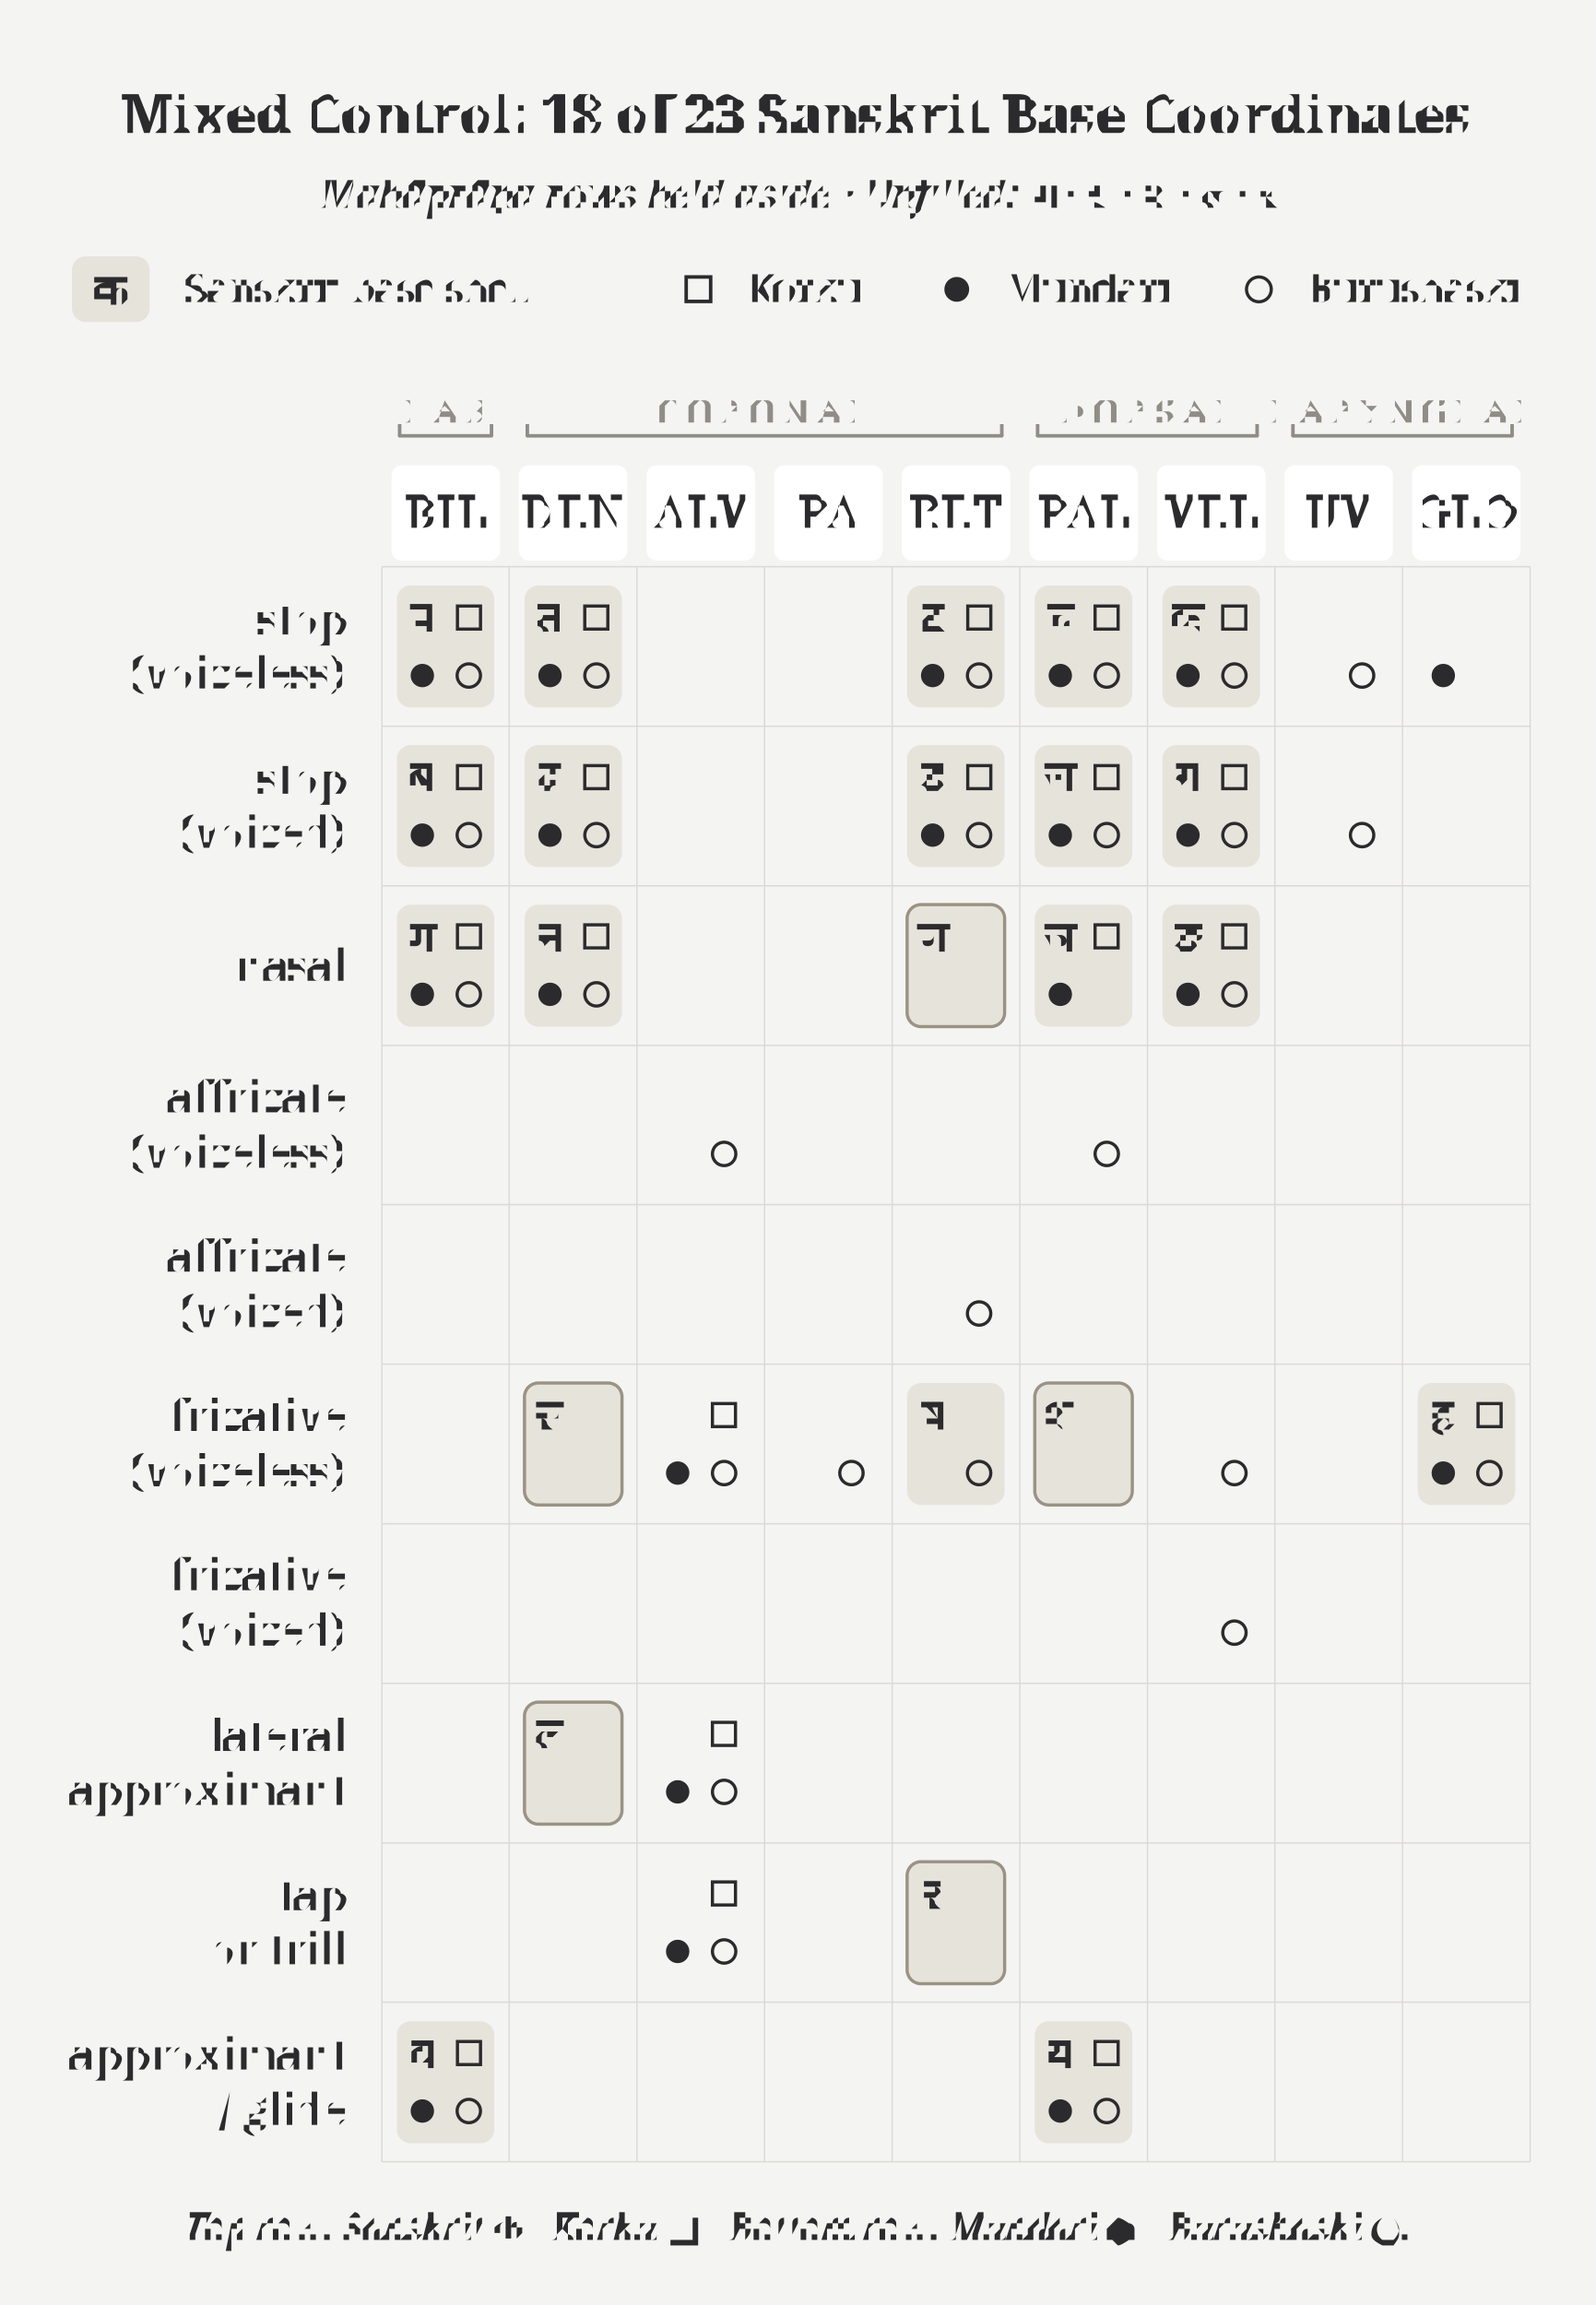
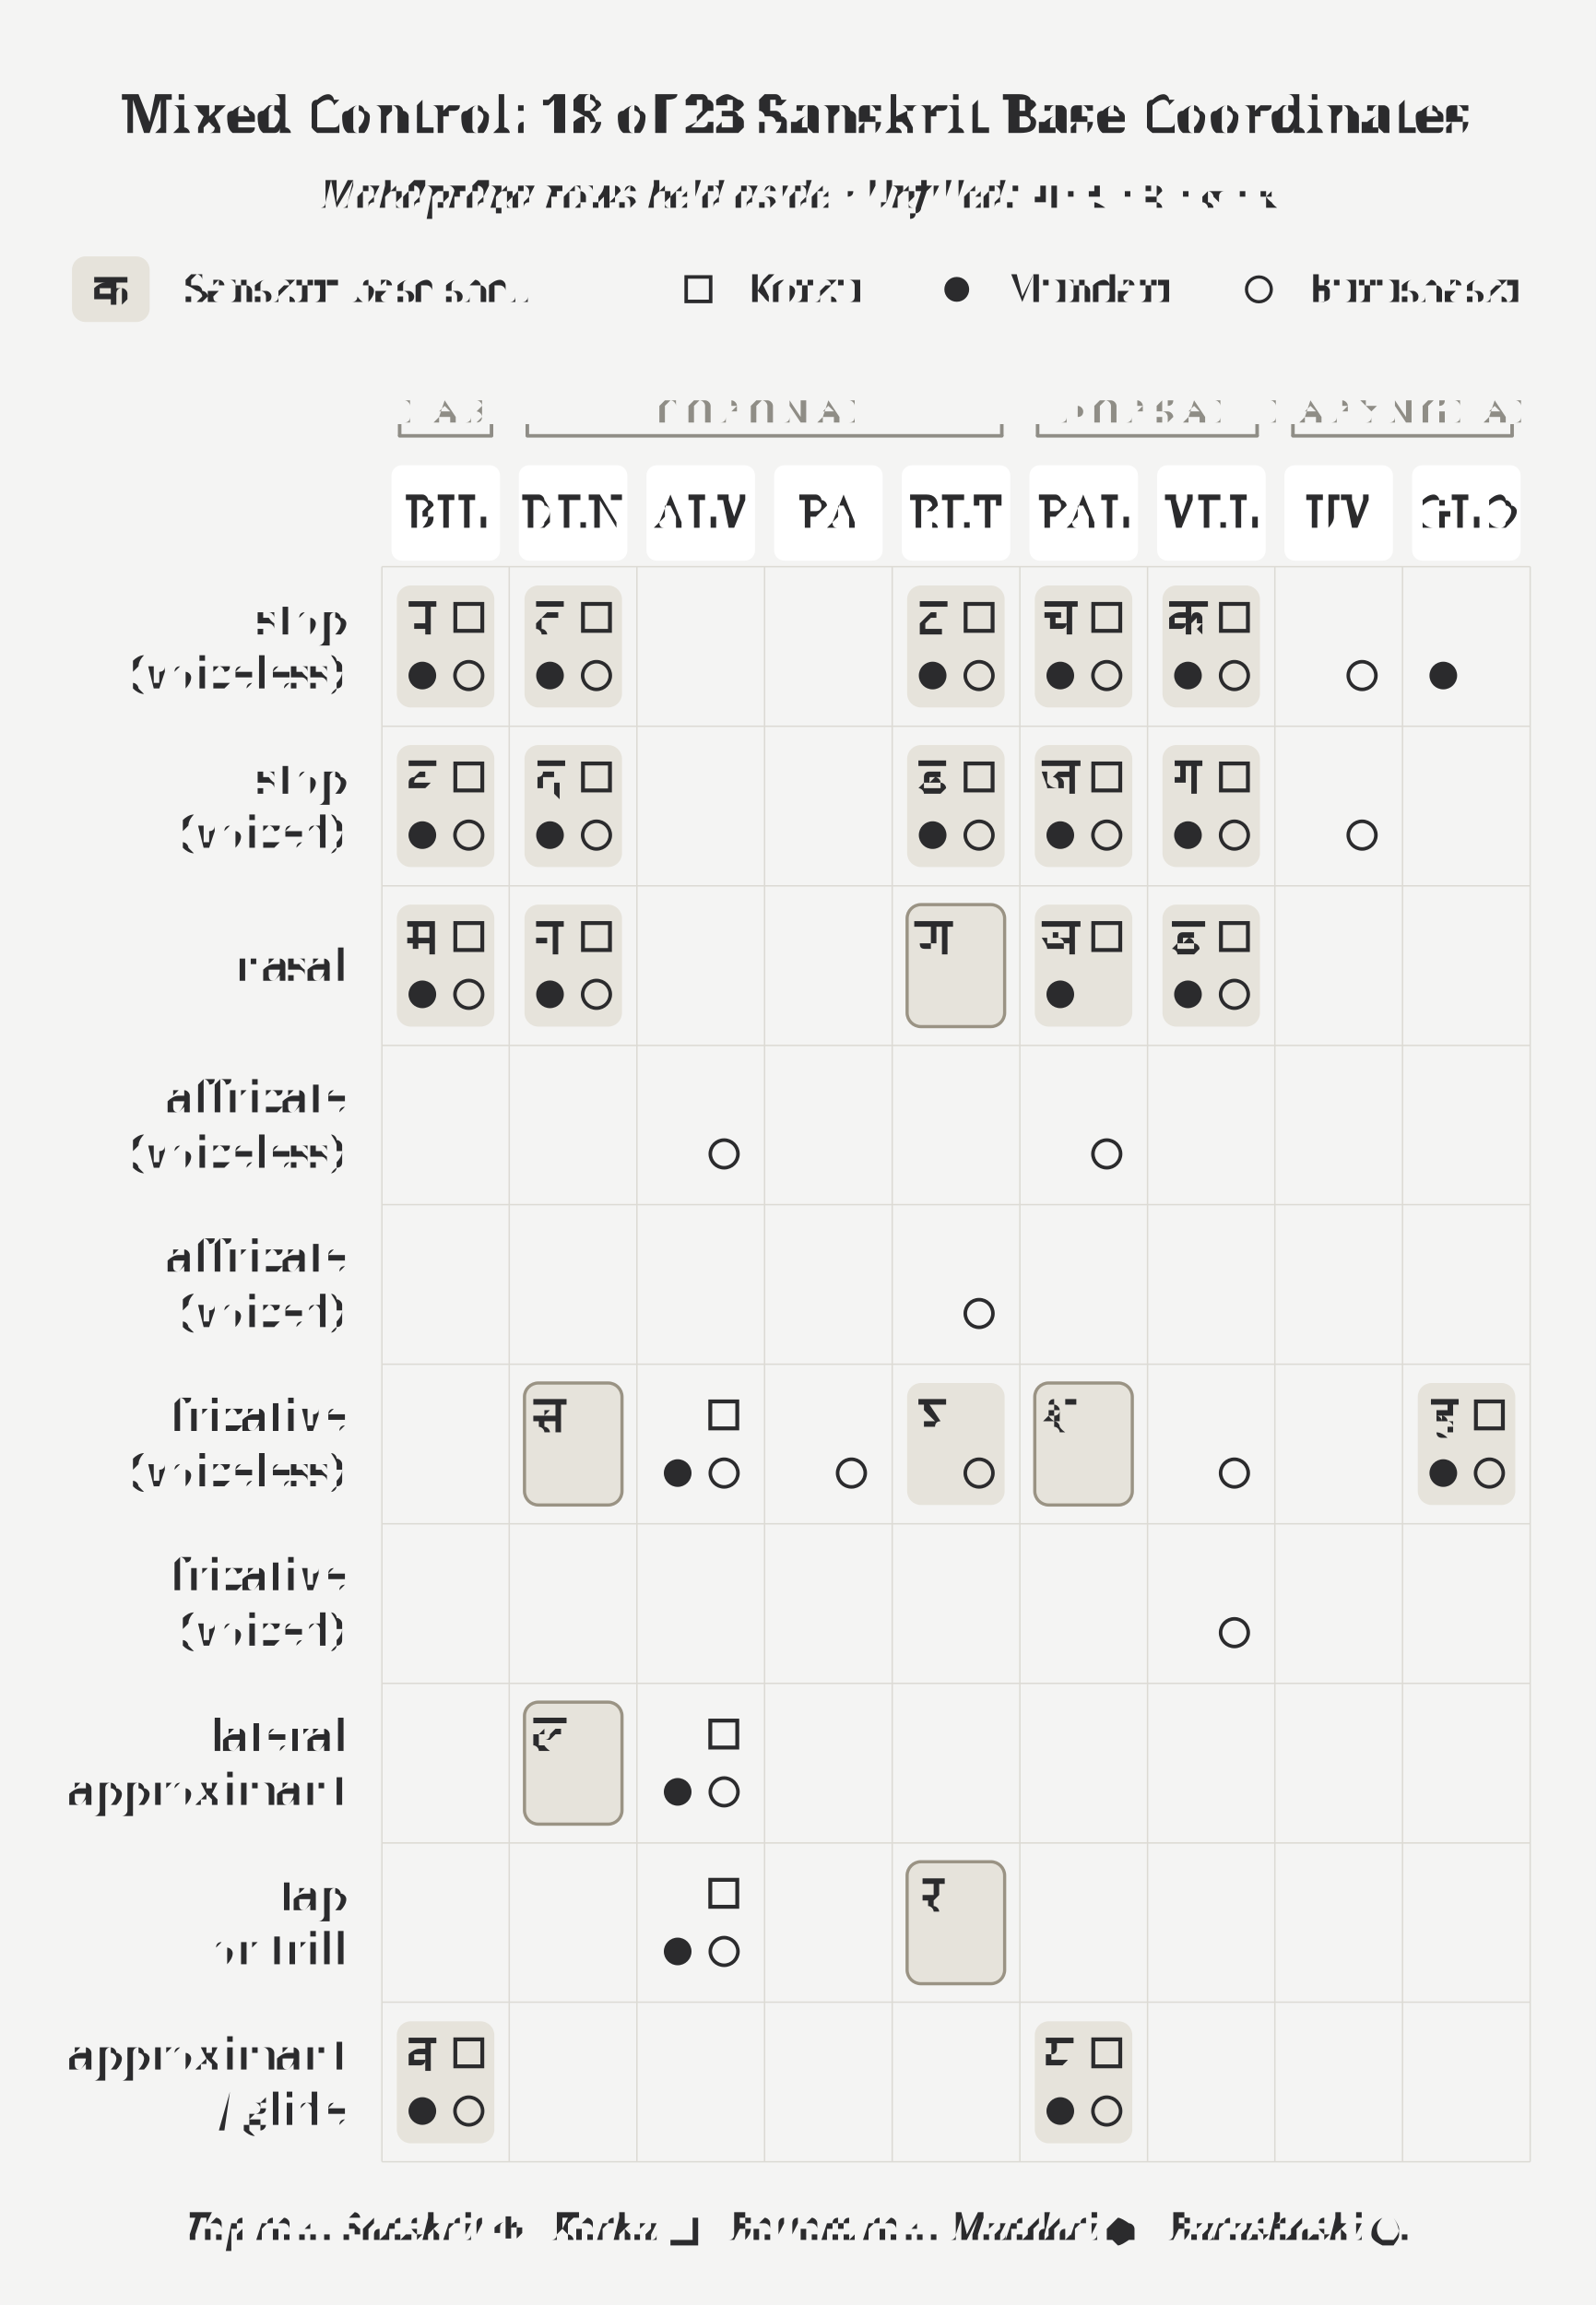
<svg xmlns="http://www.w3.org/2000/svg" width="4.5in" height="6.5in" viewBox="0 0 4.5 6.5">
  <rect x="0" y="0" width="4.5" height="6.5" fill="#f4f4f3" />
  <text x="2.25" y="0.32" text-anchor="middle" dominant-baseline="middle" font-size="0.151" font-weight="700" fill="#2b2b2d" font-family="'Gentium Book Plus', Charter, 'Charis SIL', Georgia, serif">Mixed Control: 18 of 23 Sanskrit Base Coordinates</text>
  <text x="2.25" y="0.547" text-anchor="middle" dominant-baseline="middle" font-size="0.111" font-style="italic" fill="#2b2b2d" font-family="'Gentium Book Plus', Charter, 'Charis SIL', Georgia, serif">Mahāprāṇa rows held aside · Unfilled: <tspan font-style="normal" font-family="'Adobe Devanagari', 'Noto Sans Devanagari', 'Mangal', 'Kohinoor Devanagari', serif">ण · स · श · ल · र</tspan>
  </text>
  <rect x="1.119" y="1.651" width="0.275" height="0.344" rx="0.039" fill="#e6e3db" stroke="none" />
  <rect x="1.119" y="2.101" width="0.275" height="0.344" rx="0.039" fill="#e6e3db" stroke="none" />
  <rect x="1.119" y="2.551" width="0.275" height="0.344" rx="0.039" fill="#e6e3db" stroke="none" />
  <rect x="1.119" y="5.7" width="0.275" height="0.344" rx="0.039" fill="#e6e3db" stroke="none" />
  <rect x="1.479" y="1.651" width="0.275" height="0.344" rx="0.039" fill="#e6e3db" stroke="none" />
  <rect x="1.479" y="2.101" width="0.275" height="0.344" rx="0.039" fill="#e6e3db" stroke="none" />
  <rect x="1.479" y="3.9" width="0.275" height="0.344" rx="0.039" fill="#e6e3db" stroke="#9a9384" stroke-width="0.009" />
  <rect x="1.479" y="2.551" width="0.275" height="0.344" rx="0.039" fill="#e6e3db" stroke="none" />
  <rect x="1.479" y="4.8" width="0.275" height="0.344" rx="0.039" fill="#e6e3db" stroke="#9a9384" stroke-width="0.009" />
  <rect x="2.558" y="1.651" width="0.275" height="0.344" rx="0.039" fill="#e6e3db" stroke="none" />
  <rect x="2.558" y="2.101" width="0.275" height="0.344" rx="0.039" fill="#e6e3db" stroke="none" />
  <rect x="2.558" y="3.9" width="0.275" height="0.344" rx="0.039" fill="#e6e3db" stroke="none" />
  <rect x="2.558" y="2.551" width="0.275" height="0.344" rx="0.039" fill="#e6e3db" stroke="#9a9384" stroke-width="0.009" />
  <rect x="2.558" y="5.25" width="0.275" height="0.344" rx="0.039" fill="#e6e3db" stroke="#9a9384" stroke-width="0.009" />
  <rect x="2.918" y="1.651" width="0.275" height="0.344" rx="0.039" fill="#e6e3db" stroke="none" />
  <rect x="2.918" y="2.101" width="0.275" height="0.344" rx="0.039" fill="#e6e3db" stroke="none" />
  <rect x="2.918" y="3.9" width="0.275" height="0.344" rx="0.039" fill="#e6e3db" stroke="#9a9384" stroke-width="0.009" />
  <rect x="2.918" y="2.551" width="0.275" height="0.344" rx="0.039" fill="#e6e3db" stroke="none" />
  <rect x="2.918" y="5.7" width="0.275" height="0.344" rx="0.039" fill="#e6e3db" stroke="none" />
  <rect x="3.278" y="1.651" width="0.275" height="0.344" rx="0.039" fill="#e6e3db" stroke="none" />
  <rect x="3.278" y="2.101" width="0.275" height="0.344" rx="0.039" fill="#e6e3db" stroke="none" />
  <rect x="3.278" y="2.551" width="0.275" height="0.344" rx="0.039" fill="#e6e3db" stroke="none" />
  <rect x="3.998" y="3.9" width="0.275" height="0.344" rx="0.039" fill="#e6e3db" stroke="none" />
  <rect x="0.203" y="0.723" width="0.219" height="0.185" rx="0.038" fill="#e6e3db" stroke="none" />
  <text x="0.313" y="0.816" text-anchor="middle" dominant-baseline="middle" font-size="0.125" fill="#2b2b2d" font-family="'Adobe Devanagari', 'Noto Sans Devanagari', 'Mangal', 'Kohinoor Devanagari', serif">क</text>
  <text x="0.523" y="0.855" font-size="0.111" fill="#2b2b2d" font-family="'Gentium Book Plus', Charter, 'Charis SIL', Georgia, serif">Sanskrit base shell</text>
  <rect x="1.935" y="0.781" width="0.069" height="0.069" fill="none" stroke="#2b2b2d" stroke-width="0.01" />
  <text x="2.105" y="0.855" font-size="0.111" fill="#2b2b2d" font-family="'Gentium Book Plus', Charter, 'Charis SIL', Georgia, serif">Korku</text>
  <circle cx="2.698" cy="0.816" r="0.035" fill="#2b2b2d" />
  <text x="2.835" y="0.855" font-size="0.111" fill="#2b2b2d" font-family="'Gentium Book Plus', Charter, 'Charis SIL', Georgia, serif">Mundari</text>
  <circle cx="3.55" cy="0.816" r="0.035" fill="none" stroke="#2b2b2d" stroke-width="0.009" />
  <text x="3.686" y="0.855" font-size="0.111" fill="#2b2b2d" font-family="'Gentium Book Plus', Charter, 'Charis SIL', Georgia, serif">Burushaski</text>
  <path d="M 1.127 1.229 L 1.386 1.229" stroke="#8f8d86" stroke-width="0.01" stroke-linecap="round" />
  <path d="M 1.127 1.229 L 1.127 1.196" stroke="#8f8d86" stroke-width="0.01" />
  <path d="M 1.386 1.229 L 1.386 1.196" stroke="#8f8d86" stroke-width="0.01" />
  <text x="1.256" y="1.159" text-anchor="middle" dominant-baseline="middle" font-size="0.091" letter-spacing="0.025" fill="#8f8d86" font-family="'Gentium Book Plus', Charter, 'Charis SIL', Georgia, serif">LAB</text>
  <path d="M 1.487 1.229 L 2.825 1.229" stroke="#8f8d86" stroke-width="0.01" stroke-linecap="round" />
  <path d="M 1.487 1.229 L 1.487 1.196" stroke="#8f8d86" stroke-width="0.01" />
  <path d="M 2.825 1.229 L 2.825 1.196" stroke="#8f8d86" stroke-width="0.01" />
  <text x="2.156" y="1.159" text-anchor="middle" dominant-baseline="middle" font-size="0.091" letter-spacing="0.025" fill="#8f8d86" font-family="'Gentium Book Plus', Charter, 'Charis SIL', Georgia, serif">CORONAL</text>
  <path d="M 2.926 1.229 L 3.545 1.229" stroke="#8f8d86" stroke-width="0.01" stroke-linecap="round" />
  <path d="M 2.926 1.229 L 2.926 1.196" stroke="#8f8d86" stroke-width="0.01" />
  <path d="M 3.545 1.229 L 3.545 1.196" stroke="#8f8d86" stroke-width="0.01" />
  <text x="3.236" y="1.159" text-anchor="middle" dominant-baseline="middle" font-size="0.091" letter-spacing="0.025" fill="#8f8d86" font-family="'Gentium Book Plus', Charter, 'Charis SIL', Georgia, serif">DORSAL</text>
  <path d="M 3.646 1.229 L 4.264 1.229" stroke="#8f8d86" stroke-width="0.01" stroke-linecap="round" />
  <path d="M 3.646 1.229 L 3.646 1.196" stroke="#8f8d86" stroke-width="0.01" />
  <path d="M 4.264 1.229 L 4.264 1.196" stroke="#8f8d86" stroke-width="0.01" />
  <text x="3.955" y="1.159" text-anchor="middle" dominant-baseline="middle" font-size="0.091" letter-spacing="0.025" fill="#8f8d86" font-family="'Gentium Book Plus', Charter, 'Charis SIL', Georgia, serif">LARYNGEAL</text>
  <rect x="1.104" y="1.312" width="0.306" height="0.269" rx="0.029" fill="#ffffff" stroke="none" />
  <text x="1.256" y="1.447" text-anchor="middle" dominant-baseline="middle" font-size="0.125" letter-spacing="0.01" fill="#2b2b2d" font-family="'Gentium Book Plus', Charter, 'Charis SIL', Georgia, serif">BIL</text>
  <rect x="1.463" y="1.312" width="0.306" height="0.269" rx="0.029" fill="#ffffff" stroke="none" />
  <text x="1.616" y="1.447" text-anchor="middle" dominant-baseline="middle" font-size="0.125" letter-spacing="0.01" fill="#2b2b2d" font-family="'Gentium Book Plus', Charter, 'Charis SIL', Georgia, serif">DEN</text>
  <rect x="1.823" y="1.312" width="0.306" height="0.269" rx="0.029" fill="#ffffff" stroke="none" />
  <text x="1.976" y="1.447" text-anchor="middle" dominant-baseline="middle" font-size="0.125" letter-spacing="0.01" fill="#2b2b2d" font-family="'Gentium Book Plus', Charter, 'Charis SIL', Georgia, serif">ALV</text>
  <rect x="2.183" y="1.312" width="0.306" height="0.269" rx="0.029" fill="#ffffff" stroke="none" />
  <text x="2.336" y="1.447" text-anchor="middle" dominant-baseline="middle" font-size="0.125" letter-spacing="0.01" fill="#2b2b2d" font-family="'Gentium Book Plus', Charter, 'Charis SIL', Georgia, serif">PA</text>
  <rect x="2.543" y="1.312" width="0.306" height="0.269" rx="0.029" fill="#ffffff" stroke="none" />
  <text x="2.696" y="1.447" text-anchor="middle" dominant-baseline="middle" font-size="0.125" letter-spacing="0.01" fill="#2b2b2d" font-family="'Gentium Book Plus', Charter, 'Charis SIL', Georgia, serif">RET</text>
  <rect x="2.903" y="1.312" width="0.306" height="0.269" rx="0.029" fill="#ffffff" stroke="none" />
  <text x="3.056" y="1.447" text-anchor="middle" dominant-baseline="middle" font-size="0.125" letter-spacing="0.01" fill="#2b2b2d" font-family="'Gentium Book Plus', Charter, 'Charis SIL', Georgia, serif">PAL</text>
  <rect x="3.263" y="1.312" width="0.306" height="0.269" rx="0.029" fill="#ffffff" stroke="none" />
  <text x="3.415" y="1.447" text-anchor="middle" dominant-baseline="middle" font-size="0.125" letter-spacing="0.01" fill="#2b2b2d" font-family="'Gentium Book Plus', Charter, 'Charis SIL', Georgia, serif">VEL</text>
  <rect x="3.622" y="1.312" width="0.306" height="0.269" rx="0.029" fill="#ffffff" stroke="none" />
  <text x="3.775" y="1.447" text-anchor="middle" dominant-baseline="middle" font-size="0.125" letter-spacing="0.01" fill="#2b2b2d" font-family="'Gentium Book Plus', Charter, 'Charis SIL', Georgia, serif">UV</text>
  <rect x="3.982" y="1.312" width="0.306" height="0.269" rx="0.029" fill="#ffffff" stroke="none" />
  <text x="4.135" y="1.447" text-anchor="middle" dominant-baseline="middle" font-size="0.125" letter-spacing="0.01" fill="#2b2b2d" font-family="'Gentium Book Plus', Charter, 'Charis SIL', Georgia, serif">GLO</text>
  <line x1="1.077" y1="1.598" x2="1.077" y2="6.096" stroke="#dcdad4" stroke-width="0.004" />
  <line x1="1.436" y1="1.598" x2="1.436" y2="6.096" stroke="#dcdad4" stroke-width="0.004" />
  <line x1="1.796" y1="1.598" x2="1.796" y2="6.096" stroke="#dcdad4" stroke-width="0.004" />
  <line x1="2.156" y1="1.598" x2="2.156" y2="6.096" stroke="#dcdad4" stroke-width="0.004" />
  <line x1="2.516" y1="1.598" x2="2.516" y2="6.096" stroke="#dcdad4" stroke-width="0.004" />
  <line x1="2.876" y1="1.598" x2="2.876" y2="6.096" stroke="#dcdad4" stroke-width="0.004" />
  <line x1="3.236" y1="1.598" x2="3.236" y2="6.096" stroke="#dcdad4" stroke-width="0.004" />
  <line x1="3.595" y1="1.598" x2="3.595" y2="6.096" stroke="#dcdad4" stroke-width="0.004" />
  <line x1="3.955" y1="1.598" x2="3.955" y2="6.096" stroke="#dcdad4" stroke-width="0.004" />
  <line x1="4.315" y1="1.598" x2="4.315" y2="6.096" stroke="#dcdad4" stroke-width="0.004" />
  <line x1="1.077" y1="1.598" x2="4.315" y2="1.598" stroke="#dcdad4" stroke-width="0.004" />
  <line x1="1.077" y1="2.048" x2="4.315" y2="2.048" stroke="#dcdad4" stroke-width="0.004" />
  <line x1="1.077" y1="2.498" x2="4.315" y2="2.498" stroke="#dcdad4" stroke-width="0.004" />
  <line x1="1.077" y1="2.948" x2="4.315" y2="2.948" stroke="#dcdad4" stroke-width="0.004" />
  <line x1="1.077" y1="3.397" x2="4.315" y2="3.397" stroke="#dcdad4" stroke-width="0.004" />
  <line x1="1.077" y1="3.847" x2="4.315" y2="3.847" stroke="#dcdad4" stroke-width="0.004" />
  <line x1="1.077" y1="4.297" x2="4.315" y2="4.297" stroke="#dcdad4" stroke-width="0.004" />
  <line x1="1.077" y1="4.747" x2="4.315" y2="4.747" stroke="#dcdad4" stroke-width="0.004" />
  <line x1="1.077" y1="5.197" x2="4.315" y2="5.197" stroke="#dcdad4" stroke-width="0.004" />
  <line x1="1.077" y1="5.646" x2="4.315" y2="5.646" stroke="#dcdad4" stroke-width="0.004" />
  <line x1="1.077" y1="6.096" x2="4.315" y2="6.096" stroke="#dcdad4" stroke-width="0.004" />
  <text x="0.976" y="1.746" text-anchor="end" dominant-baseline="middle" font-size="0.125" fill="#2b2b2d" font-family="'Gentium Book Plus', Charter, 'Charis SIL', Georgia, serif">stop</text>
  <text x="0.976" y="1.9" text-anchor="end" dominant-baseline="middle" font-size="0.125" fill="#2b2b2d" font-family="'Gentium Book Plus', Charter, 'Charis SIL', Georgia, serif">(voiceless)</text>
  <text x="0.976" y="2.196" text-anchor="end" dominant-baseline="middle" font-size="0.125" fill="#2b2b2d" font-family="'Gentium Book Plus', Charter, 'Charis SIL', Georgia, serif">stop</text>
  <text x="0.976" y="2.35" text-anchor="end" dominant-baseline="middle" font-size="0.125" fill="#2b2b2d" font-family="'Gentium Book Plus', Charter, 'Charis SIL', Georgia, serif">(voiced)</text>
  <text x="0.976" y="2.723" text-anchor="end" dominant-baseline="middle" font-size="0.125" fill="#2b2b2d" font-family="'Gentium Book Plus', Charter, 'Charis SIL', Georgia, serif">nasal</text>
  <text x="0.976" y="3.095" text-anchor="end" dominant-baseline="middle" font-size="0.125" fill="#2b2b2d" font-family="'Gentium Book Plus', Charter, 'Charis SIL', Georgia, serif">affricate</text>
  <text x="0.976" y="3.25" text-anchor="end" dominant-baseline="middle" font-size="0.125" fill="#2b2b2d" font-family="'Gentium Book Plus', Charter, 'Charis SIL', Georgia, serif">(voiceless)</text>
  <text x="0.976" y="3.545" text-anchor="end" dominant-baseline="middle" font-size="0.125" fill="#2b2b2d" font-family="'Gentium Book Plus', Charter, 'Charis SIL', Georgia, serif">affricate</text>
  <text x="0.976" y="3.7" text-anchor="end" dominant-baseline="middle" font-size="0.125" fill="#2b2b2d" font-family="'Gentium Book Plus', Charter, 'Charis SIL', Georgia, serif">(voiced)</text>
  <text x="0.976" y="3.995" text-anchor="end" dominant-baseline="middle" font-size="0.125" fill="#2b2b2d" font-family="'Gentium Book Plus', Charter, 'Charis SIL', Georgia, serif">fricative</text>
  <text x="0.976" y="4.149" text-anchor="end" dominant-baseline="middle" font-size="0.125" fill="#2b2b2d" font-family="'Gentium Book Plus', Charter, 'Charis SIL', Georgia, serif">(voiceless)</text>
  <text x="0.976" y="4.444" text-anchor="end" dominant-baseline="middle" font-size="0.125" fill="#2b2b2d" font-family="'Gentium Book Plus', Charter, 'Charis SIL', Georgia, serif">fricative</text>
  <text x="0.976" y="4.599" text-anchor="end" dominant-baseline="middle" font-size="0.125" fill="#2b2b2d" font-family="'Gentium Book Plus', Charter, 'Charis SIL', Georgia, serif">(voiced)</text>
  <text x="0.976" y="4.894" text-anchor="end" dominant-baseline="middle" font-size="0.125" fill="#2b2b2d" font-family="'Gentium Book Plus', Charter, 'Charis SIL', Georgia, serif">lateral</text>
  <text x="0.976" y="5.049" text-anchor="end" dominant-baseline="middle" font-size="0.125" fill="#2b2b2d" font-family="'Gentium Book Plus', Charter, 'Charis SIL', Georgia, serif">approximant</text>
  <text x="0.976" y="5.344" text-anchor="end" dominant-baseline="middle" font-size="0.125" fill="#2b2b2d" font-family="'Gentium Book Plus', Charter, 'Charis SIL', Georgia, serif">tap</text>
  <text x="0.976" y="5.499" text-anchor="end" dominant-baseline="middle" font-size="0.125" fill="#2b2b2d" font-family="'Gentium Book Plus', Charter, 'Charis SIL', Georgia, serif">or trill</text>
  <text x="0.976" y="5.794" text-anchor="end" dominant-baseline="middle" font-size="0.125" fill="#2b2b2d" font-family="'Gentium Book Plus', Charter, 'Charis SIL', Georgia, serif">approximant</text>
  <text x="0.976" y="5.949" text-anchor="end" dominant-baseline="middle" font-size="0.125" fill="#2b2b2d" font-family="'Gentium Book Plus', Charter, 'Charis SIL', Georgia, serif">/ glide</text>
-   <circle cx="1.191" cy="1.905" r="0.033" fill="#2b2b2d" />
-   <circle cx="1.191" cy="2.355" r="0.033" fill="#2b2b2d" />
-   <circle cx="1.191" cy="2.804" r="0.033" fill="#2b2b2d" />
-   <circle cx="1.191" cy="5.953" r="0.033" fill="#2b2b2d" />
-   <circle cx="1.551" cy="1.905" r="0.033" fill="#2b2b2d" />
-   <circle cx="1.551" cy="2.355" r="0.033" fill="#2b2b2d" />
-   <circle cx="1.551" cy="2.804" r="0.033" fill="#2b2b2d" />
-   <circle cx="1.911" cy="4.154" r="0.033" fill="#2b2b2d" />
-   <circle cx="1.911" cy="5.053" r="0.033" fill="#2b2b2d" />
-   <circle cx="1.911" cy="5.503" r="0.033" fill="#2b2b2d" />
-   <circle cx="2.63" cy="1.905" r="0.033" fill="#2b2b2d" />
-   <circle cx="2.63" cy="2.355" r="0.033" fill="#2b2b2d" />
-   <circle cx="2.99" cy="1.905" r="0.033" fill="#2b2b2d" />
-   <circle cx="2.99" cy="2.355" r="0.033" fill="#2b2b2d" />
-   <circle cx="2.99" cy="2.804" r="0.033" fill="#2b2b2d" />
-   <circle cx="2.99" cy="5.953" r="0.033" fill="#2b2b2d" />
-   <circle cx="3.35" cy="1.905" r="0.033" fill="#2b2b2d" />
-   <circle cx="3.35" cy="2.355" r="0.033" fill="#2b2b2d" />
-   <circle cx="3.35" cy="2.804" r="0.033" fill="#2b2b2d" />
-   <circle cx="4.07" cy="1.905" r="0.033" fill="#2b2b2d" />
-   <circle cx="4.07" cy="4.154" r="0.033" fill="#2b2b2d" />
-   <circle cx="1.322" cy="1.905" r="0.033" fill="none" stroke="#2b2b2d" stroke-width="0.009" />
-   <circle cx="1.322" cy="2.355" r="0.033" fill="none" stroke="#2b2b2d" stroke-width="0.009" />
-   <circle cx="1.322" cy="2.804" r="0.033" fill="none" stroke="#2b2b2d" stroke-width="0.009" />
-   <circle cx="1.322" cy="5.953" r="0.033" fill="none" stroke="#2b2b2d" stroke-width="0.009" />
-   <circle cx="1.682" cy="1.905" r="0.033" fill="none" stroke="#2b2b2d" stroke-width="0.009" />
-   <circle cx="1.682" cy="2.355" r="0.033" fill="none" stroke="#2b2b2d" stroke-width="0.009" />
-   <circle cx="1.682" cy="2.804" r="0.033" fill="none" stroke="#2b2b2d" stroke-width="0.009" />
-   <circle cx="2.042" cy="3.254" r="0.033" fill="none" stroke="#2b2b2d" stroke-width="0.009" />
-   <circle cx="2.042" cy="4.154" r="0.033" fill="none" stroke="#2b2b2d" stroke-width="0.009" />
-   <circle cx="2.042" cy="5.053" r="0.033" fill="none" stroke="#2b2b2d" stroke-width="0.009" />
-   <circle cx="2.042" cy="5.503" r="0.033" fill="none" stroke="#2b2b2d" stroke-width="0.009" />
-   <circle cx="2.401" cy="4.154" r="0.033" fill="none" stroke="#2b2b2d" stroke-width="0.009" />
-   <circle cx="2.761" cy="1.905" r="0.033" fill="none" stroke="#2b2b2d" stroke-width="0.009" />
-   <circle cx="2.761" cy="2.355" r="0.033" fill="none" stroke="#2b2b2d" stroke-width="0.009" />
-   <circle cx="2.761" cy="3.704" r="0.033" fill="none" stroke="#2b2b2d" stroke-width="0.009" />
-   <circle cx="2.761" cy="4.154" r="0.033" fill="none" stroke="#2b2b2d" stroke-width="0.009" />
-   <circle cx="3.121" cy="1.905" r="0.033" fill="none" stroke="#2b2b2d" stroke-width="0.009" />
-   <circle cx="3.121" cy="2.355" r="0.033" fill="none" stroke="#2b2b2d" stroke-width="0.009" />
-   <circle cx="3.121" cy="3.254" r="0.033" fill="none" stroke="#2b2b2d" stroke-width="0.009" />
-   <circle cx="3.121" cy="5.953" r="0.033" fill="none" stroke="#2b2b2d" stroke-width="0.009" />
-   <circle cx="3.481" cy="1.905" r="0.033" fill="none" stroke="#2b2b2d" stroke-width="0.009" />
-   <circle cx="3.481" cy="2.355" r="0.033" fill="none" stroke="#2b2b2d" stroke-width="0.009" />
-   <circle cx="3.481" cy="4.154" r="0.033" fill="none" stroke="#2b2b2d" stroke-width="0.009" />
-   <circle cx="3.481" cy="4.604" r="0.033" fill="none" stroke="#2b2b2d" stroke-width="0.009" />
-   <circle cx="3.481" cy="2.804" r="0.033" fill="none" stroke="#2b2b2d" stroke-width="0.009" />
-   <circle cx="3.841" cy="1.905" r="0.033" fill="none" stroke="#2b2b2d" stroke-width="0.009" />
-   <circle cx="3.841" cy="2.355" r="0.033" fill="none" stroke="#2b2b2d" stroke-width="0.009" />
-   <circle cx="4.2" cy="4.154" r="0.033" fill="none" stroke="#2b2b2d" stroke-width="0.009" />
-   <rect x="1.29" y="1.709" width="0.065" height="0.065" fill="none" stroke="#2b2b2d" stroke-width="0.009" />
-   <rect x="1.29" y="2.159" width="0.065" height="0.065" fill="none" stroke="#2b2b2d" stroke-width="0.009" />
-   <rect x="1.29" y="2.608" width="0.065" height="0.065" fill="none" stroke="#2b2b2d" stroke-width="0.009" />
-   <rect x="1.29" y="5.757" width="0.065" height="0.065" fill="none" stroke="#2b2b2d" stroke-width="0.009" />
-   <rect x="1.649" y="1.709" width="0.065" height="0.065" fill="none" stroke="#2b2b2d" stroke-width="0.009" />
-   <rect x="1.649" y="2.159" width="0.065" height="0.065" fill="none" stroke="#2b2b2d" stroke-width="0.009" />
-   <rect x="1.649" y="2.608" width="0.065" height="0.065" fill="none" stroke="#2b2b2d" stroke-width="0.009" />
-   <rect x="2.009" y="3.958" width="0.065" height="0.065" fill="none" stroke="#2b2b2d" stroke-width="0.009" />
-   <rect x="2.009" y="4.857" width="0.065" height="0.065" fill="none" stroke="#2b2b2d" stroke-width="0.009" />
-   <rect x="2.009" y="5.307" width="0.065" height="0.065" fill="none" stroke="#2b2b2d" stroke-width="0.009" />
-   <rect x="2.729" y="1.709" width="0.065" height="0.065" fill="none" stroke="#2b2b2d" stroke-width="0.009" />
-   <rect x="2.729" y="2.159" width="0.065" height="0.065" fill="none" stroke="#2b2b2d" stroke-width="0.009" />
-   <rect x="3.088" y="1.709" width="0.065" height="0.065" fill="none" stroke="#2b2b2d" stroke-width="0.009" />
-   <rect x="3.088" y="2.159" width="0.065" height="0.065" fill="none" stroke="#2b2b2d" stroke-width="0.009" />
-   <rect x="3.088" y="2.608" width="0.065" height="0.065" fill="none" stroke="#2b2b2d" stroke-width="0.009" />
-   <rect x="3.088" y="5.757" width="0.065" height="0.065" fill="none" stroke="#2b2b2d" stroke-width="0.009" />
-   <rect x="3.448" y="1.709" width="0.065" height="0.065" fill="none" stroke="#2b2b2d" stroke-width="0.009" />
-   <rect x="3.448" y="2.159" width="0.065" height="0.065" fill="none" stroke="#2b2b2d" stroke-width="0.009" />
-   <rect x="3.448" y="2.608" width="0.065" height="0.065" fill="none" stroke="#2b2b2d" stroke-width="0.009" />
-   <rect x="4.168" y="3.958" width="0.065" height="0.065" fill="none" stroke="#2b2b2d" stroke-width="0.009" />
-   <text x="1.191" y="1.741" text-anchor="middle" dominant-baseline="middle" font-size="0.118" fill="#2b2b2d" font-family="'Adobe Devanagari', 'Noto Sans Devanagari', 'Mangal', 'Kohinoor Devanagari', serif">प</text>
-   <text x="1.191" y="2.191" text-anchor="middle" dominant-baseline="middle" font-size="0.118" fill="#2b2b2d" font-family="'Adobe Devanagari', 'Noto Sans Devanagari', 'Mangal', 'Kohinoor Devanagari', serif">ब</text>
-   <text x="1.191" y="2.641" text-anchor="middle" dominant-baseline="middle" font-size="0.118" fill="#2b2b2d" font-family="'Adobe Devanagari', 'Noto Sans Devanagari', 'Mangal', 'Kohinoor Devanagari', serif">म</text>
-   <text x="1.191" y="5.79" text-anchor="middle" dominant-baseline="middle" font-size="0.118" fill="#2b2b2d" font-family="'Adobe Devanagari', 'Noto Sans Devanagari', 'Mangal', 'Kohinoor Devanagari', serif">व</text>
-   <text x="1.551" y="1.741" text-anchor="middle" dominant-baseline="middle" font-size="0.118" fill="#2b2b2d" font-family="'Adobe Devanagari', 'Noto Sans Devanagari', 'Mangal', 'Kohinoor Devanagari', serif">त</text>
-   <text x="1.551" y="2.191" text-anchor="middle" dominant-baseline="middle" font-size="0.118" fill="#2b2b2d" font-family="'Adobe Devanagari', 'Noto Sans Devanagari', 'Mangal', 'Kohinoor Devanagari', serif">द</text>
-   <text x="1.551" y="3.99" text-anchor="middle" dominant-baseline="middle" font-size="0.118" fill="#2b2b2d" font-family="'Adobe Devanagari', 'Noto Sans Devanagari', 'Mangal', 'Kohinoor Devanagari', serif">स</text>
-   <text x="1.551" y="2.641" text-anchor="middle" dominant-baseline="middle" font-size="0.118" fill="#2b2b2d" font-family="'Adobe Devanagari', 'Noto Sans Devanagari', 'Mangal', 'Kohinoor Devanagari', serif">न</text>
-   <text x="1.551" y="4.89" text-anchor="middle" dominant-baseline="middle" font-size="0.118" fill="#2b2b2d" font-family="'Adobe Devanagari', 'Noto Sans Devanagari', 'Mangal', 'Kohinoor Devanagari', serif">ल</text>
-   <text x="2.63" y="1.741" text-anchor="middle" dominant-baseline="middle" font-size="0.118" fill="#2b2b2d" font-family="'Adobe Devanagari', 'Noto Sans Devanagari', 'Mangal', 'Kohinoor Devanagari', serif">ट</text>
-   <text x="2.63" y="2.191" text-anchor="middle" dominant-baseline="middle" font-size="0.118" fill="#2b2b2d" font-family="'Adobe Devanagari', 'Noto Sans Devanagari', 'Mangal', 'Kohinoor Devanagari', serif">ड</text>
-   <text x="2.63" y="3.99" text-anchor="middle" dominant-baseline="middle" font-size="0.118" fill="#2b2b2d" font-family="'Adobe Devanagari', 'Noto Sans Devanagari', 'Mangal', 'Kohinoor Devanagari', serif">ष</text>
-   <text x="2.63" y="2.641" text-anchor="middle" dominant-baseline="middle" font-size="0.118" fill="#2b2b2d" font-family="'Adobe Devanagari', 'Noto Sans Devanagari', 'Mangal', 'Kohinoor Devanagari', serif">ण</text>
-   <text x="2.63" y="5.34" text-anchor="middle" dominant-baseline="middle" font-size="0.118" fill="#2b2b2d" font-family="'Adobe Devanagari', 'Noto Sans Devanagari', 'Mangal', 'Kohinoor Devanagari', serif">र</text>
-   <text x="2.99" y="1.741" text-anchor="middle" dominant-baseline="middle" font-size="0.118" fill="#2b2b2d" font-family="'Adobe Devanagari', 'Noto Sans Devanagari', 'Mangal', 'Kohinoor Devanagari', serif">च</text>
-   <text x="2.99" y="2.191" text-anchor="middle" dominant-baseline="middle" font-size="0.118" fill="#2b2b2d" font-family="'Adobe Devanagari', 'Noto Sans Devanagari', 'Mangal', 'Kohinoor Devanagari', serif">ज</text>
-   <text x="2.99" y="3.99" text-anchor="middle" dominant-baseline="middle" font-size="0.118" fill="#2b2b2d" font-family="'Adobe Devanagari', 'Noto Sans Devanagari', 'Mangal', 'Kohinoor Devanagari', serif">श</text>
-   <text x="2.99" y="2.641" text-anchor="middle" dominant-baseline="middle" font-size="0.118" fill="#2b2b2d" font-family="'Adobe Devanagari', 'Noto Sans Devanagari', 'Mangal', 'Kohinoor Devanagari', serif">ञ</text>
-   <text x="2.99" y="5.79" text-anchor="middle" dominant-baseline="middle" font-size="0.118" fill="#2b2b2d" font-family="'Adobe Devanagari', 'Noto Sans Devanagari', 'Mangal', 'Kohinoor Devanagari', serif">य</text>
-   <text x="3.35" y="1.741" text-anchor="middle" dominant-baseline="middle" font-size="0.118" fill="#2b2b2d" font-family="'Adobe Devanagari', 'Noto Sans Devanagari', 'Mangal', 'Kohinoor Devanagari', serif">क</text>
-   <text x="3.35" y="2.191" text-anchor="middle" dominant-baseline="middle" font-size="0.118" fill="#2b2b2d" font-family="'Adobe Devanagari', 'Noto Sans Devanagari', 'Mangal', 'Kohinoor Devanagari', serif">ग</text>
-   <text x="3.35" y="2.641" text-anchor="middle" dominant-baseline="middle" font-size="0.118" fill="#2b2b2d" font-family="'Adobe Devanagari', 'Noto Sans Devanagari', 'Mangal', 'Kohinoor Devanagari', serif">ङ</text>
-   <text x="4.07" y="3.99" text-anchor="middle" dominant-baseline="middle" font-size="0.118" fill="#2b2b2d" font-family="'Adobe Devanagari', 'Noto Sans Devanagari', 'Mangal', 'Kohinoor Devanagari', serif">ह</text>
+   <circle cx="1.191" cy="1.905" r="0.039" fill="#2b2b2d" />
+   <circle cx="1.191" cy="2.355" r="0.039" fill="#2b2b2d" />
+   <circle cx="1.191" cy="2.804" r="0.039" fill="#2b2b2d" />
+   <circle cx="1.191" cy="5.953" r="0.039" fill="#2b2b2d" />
+   <circle cx="1.551" cy="1.905" r="0.039" fill="#2b2b2d" />
+   <circle cx="1.551" cy="2.355" r="0.039" fill="#2b2b2d" />
+   <circle cx="1.551" cy="2.804" r="0.039" fill="#2b2b2d" />
+   <circle cx="1.911" cy="4.154" r="0.039" fill="#2b2b2d" />
+   <circle cx="1.911" cy="5.053" r="0.039" fill="#2b2b2d" />
+   <circle cx="1.911" cy="5.503" r="0.039" fill="#2b2b2d" />
+   <circle cx="2.63" cy="1.905" r="0.039" fill="#2b2b2d" />
+   <circle cx="2.63" cy="2.355" r="0.039" fill="#2b2b2d" />
+   <circle cx="2.99" cy="1.905" r="0.039" fill="#2b2b2d" />
+   <circle cx="2.99" cy="2.355" r="0.039" fill="#2b2b2d" />
+   <circle cx="2.99" cy="2.804" r="0.039" fill="#2b2b2d" />
+   <circle cx="2.99" cy="5.953" r="0.039" fill="#2b2b2d" />
+   <circle cx="3.35" cy="1.905" r="0.039" fill="#2b2b2d" />
+   <circle cx="3.35" cy="2.355" r="0.039" fill="#2b2b2d" />
+   <circle cx="3.35" cy="2.804" r="0.039" fill="#2b2b2d" />
+   <circle cx="4.07" cy="1.905" r="0.039" fill="#2b2b2d" />
+   <circle cx="4.07" cy="4.154" r="0.039" fill="#2b2b2d" />
+   <circle cx="1.322" cy="1.905" r="0.039" fill="none" stroke="#2b2b2d" stroke-width="0.01" />
+   <circle cx="1.322" cy="2.355" r="0.039" fill="none" stroke="#2b2b2d" stroke-width="0.01" />
+   <circle cx="1.322" cy="2.804" r="0.039" fill="none" stroke="#2b2b2d" stroke-width="0.01" />
+   <circle cx="1.322" cy="5.953" r="0.039" fill="none" stroke="#2b2b2d" stroke-width="0.01" />
+   <circle cx="1.682" cy="1.905" r="0.039" fill="none" stroke="#2b2b2d" stroke-width="0.01" />
+   <circle cx="1.682" cy="2.355" r="0.039" fill="none" stroke="#2b2b2d" stroke-width="0.01" />
+   <circle cx="1.682" cy="2.804" r="0.039" fill="none" stroke="#2b2b2d" stroke-width="0.01" />
+   <circle cx="2.042" cy="3.254" r="0.039" fill="none" stroke="#2b2b2d" stroke-width="0.01" />
+   <circle cx="2.042" cy="4.154" r="0.039" fill="none" stroke="#2b2b2d" stroke-width="0.01" />
+   <circle cx="2.042" cy="5.053" r="0.039" fill="none" stroke="#2b2b2d" stroke-width="0.01" />
+   <circle cx="2.042" cy="5.503" r="0.039" fill="none" stroke="#2b2b2d" stroke-width="0.01" />
+   <circle cx="2.401" cy="4.154" r="0.039" fill="none" stroke="#2b2b2d" stroke-width="0.01" />
+   <circle cx="2.761" cy="1.905" r="0.039" fill="none" stroke="#2b2b2d" stroke-width="0.01" />
+   <circle cx="2.761" cy="2.355" r="0.039" fill="none" stroke="#2b2b2d" stroke-width="0.01" />
+   <circle cx="2.761" cy="3.704" r="0.039" fill="none" stroke="#2b2b2d" stroke-width="0.01" />
+   <circle cx="2.761" cy="4.154" r="0.039" fill="none" stroke="#2b2b2d" stroke-width="0.01" />
+   <circle cx="3.121" cy="1.905" r="0.039" fill="none" stroke="#2b2b2d" stroke-width="0.01" />
+   <circle cx="3.121" cy="2.355" r="0.039" fill="none" stroke="#2b2b2d" stroke-width="0.01" />
+   <circle cx="3.121" cy="3.254" r="0.039" fill="none" stroke="#2b2b2d" stroke-width="0.01" />
+   <circle cx="3.121" cy="5.953" r="0.039" fill="none" stroke="#2b2b2d" stroke-width="0.01" />
+   <circle cx="3.481" cy="1.905" r="0.039" fill="none" stroke="#2b2b2d" stroke-width="0.01" />
+   <circle cx="3.481" cy="2.355" r="0.039" fill="none" stroke="#2b2b2d" stroke-width="0.01" />
+   <circle cx="3.481" cy="4.154" r="0.039" fill="none" stroke="#2b2b2d" stroke-width="0.01" />
+   <circle cx="3.481" cy="4.604" r="0.039" fill="none" stroke="#2b2b2d" stroke-width="0.01" />
+   <circle cx="3.481" cy="2.804" r="0.039" fill="none" stroke="#2b2b2d" stroke-width="0.01" />
+   <circle cx="3.841" cy="1.905" r="0.039" fill="none" stroke="#2b2b2d" stroke-width="0.01" />
+   <circle cx="3.841" cy="2.355" r="0.039" fill="none" stroke="#2b2b2d" stroke-width="0.01" />
+   <circle cx="4.2" cy="4.154" r="0.039" fill="none" stroke="#2b2b2d" stroke-width="0.01" />
+   <rect x="1.284" y="1.703" width="0.076" height="0.076" fill="none" stroke="#2b2b2d" stroke-width="0.011" />
+   <rect x="1.284" y="2.153" width="0.076" height="0.076" fill="none" stroke="#2b2b2d" stroke-width="0.011" />
+   <rect x="1.284" y="2.603" width="0.076" height="0.076" fill="none" stroke="#2b2b2d" stroke-width="0.011" />
+   <rect x="1.284" y="5.751" width="0.076" height="0.076" fill="none" stroke="#2b2b2d" stroke-width="0.011" />
+   <rect x="1.644" y="1.703" width="0.076" height="0.076" fill="none" stroke="#2b2b2d" stroke-width="0.011" />
+   <rect x="1.644" y="2.153" width="0.076" height="0.076" fill="none" stroke="#2b2b2d" stroke-width="0.011" />
+   <rect x="1.644" y="2.603" width="0.076" height="0.076" fill="none" stroke="#2b2b2d" stroke-width="0.011" />
+   <rect x="2.003" y="3.952" width="0.076" height="0.076" fill="none" stroke="#2b2b2d" stroke-width="0.011" />
+   <rect x="2.003" y="4.852" width="0.076" height="0.076" fill="none" stroke="#2b2b2d" stroke-width="0.011" />
+   <rect x="2.003" y="5.301" width="0.076" height="0.076" fill="none" stroke="#2b2b2d" stroke-width="0.011" />
+   <rect x="2.723" y="1.703" width="0.076" height="0.076" fill="none" stroke="#2b2b2d" stroke-width="0.011" />
+   <rect x="2.723" y="2.153" width="0.076" height="0.076" fill="none" stroke="#2b2b2d" stroke-width="0.011" />
+   <rect x="3.083" y="1.703" width="0.076" height="0.076" fill="none" stroke="#2b2b2d" stroke-width="0.011" />
+   <rect x="3.083" y="2.153" width="0.076" height="0.076" fill="none" stroke="#2b2b2d" stroke-width="0.011" />
+   <rect x="3.083" y="2.603" width="0.076" height="0.076" fill="none" stroke="#2b2b2d" stroke-width="0.011" />
+   <rect x="3.083" y="5.751" width="0.076" height="0.076" fill="none" stroke="#2b2b2d" stroke-width="0.011" />
+   <rect x="3.443" y="1.703" width="0.076" height="0.076" fill="none" stroke="#2b2b2d" stroke-width="0.011" />
+   <rect x="3.443" y="2.153" width="0.076" height="0.076" fill="none" stroke="#2b2b2d" stroke-width="0.011" />
+   <rect x="3.443" y="2.603" width="0.076" height="0.076" fill="none" stroke="#2b2b2d" stroke-width="0.011" />
+   <rect x="4.162" y="3.952" width="0.076" height="0.076" fill="none" stroke="#2b2b2d" stroke-width="0.011" />
+   <text x="1.191" y="1.741" text-anchor="middle" dominant-baseline="middle" font-size="0.139" fill="#2b2b2d" font-family="'Adobe Devanagari', 'Noto Sans Devanagari', 'Mangal', 'Kohinoor Devanagari', serif">प</text>
+   <text x="1.191" y="2.191" text-anchor="middle" dominant-baseline="middle" font-size="0.139" fill="#2b2b2d" font-family="'Adobe Devanagari', 'Noto Sans Devanagari', 'Mangal', 'Kohinoor Devanagari', serif">ब</text>
+   <text x="1.191" y="2.641" text-anchor="middle" dominant-baseline="middle" font-size="0.139" fill="#2b2b2d" font-family="'Adobe Devanagari', 'Noto Sans Devanagari', 'Mangal', 'Kohinoor Devanagari', serif">म</text>
+   <text x="1.191" y="5.79" text-anchor="middle" dominant-baseline="middle" font-size="0.139" fill="#2b2b2d" font-family="'Adobe Devanagari', 'Noto Sans Devanagari', 'Mangal', 'Kohinoor Devanagari', serif">व</text>
+   <text x="1.551" y="1.741" text-anchor="middle" dominant-baseline="middle" font-size="0.139" fill="#2b2b2d" font-family="'Adobe Devanagari', 'Noto Sans Devanagari', 'Mangal', 'Kohinoor Devanagari', serif">त</text>
+   <text x="1.551" y="2.191" text-anchor="middle" dominant-baseline="middle" font-size="0.139" fill="#2b2b2d" font-family="'Adobe Devanagari', 'Noto Sans Devanagari', 'Mangal', 'Kohinoor Devanagari', serif">द</text>
+   <text x="1.551" y="3.99" text-anchor="middle" dominant-baseline="middle" font-size="0.139" fill="#2b2b2d" font-family="'Adobe Devanagari', 'Noto Sans Devanagari', 'Mangal', 'Kohinoor Devanagari', serif">स</text>
+   <text x="1.551" y="2.641" text-anchor="middle" dominant-baseline="middle" font-size="0.139" fill="#2b2b2d" font-family="'Adobe Devanagari', 'Noto Sans Devanagari', 'Mangal', 'Kohinoor Devanagari', serif">न</text>
+   <text x="1.551" y="4.89" text-anchor="middle" dominant-baseline="middle" font-size="0.139" fill="#2b2b2d" font-family="'Adobe Devanagari', 'Noto Sans Devanagari', 'Mangal', 'Kohinoor Devanagari', serif">ल</text>
+   <text x="2.63" y="1.741" text-anchor="middle" dominant-baseline="middle" font-size="0.139" fill="#2b2b2d" font-family="'Adobe Devanagari', 'Noto Sans Devanagari', 'Mangal', 'Kohinoor Devanagari', serif">ट</text>
+   <text x="2.63" y="2.191" text-anchor="middle" dominant-baseline="middle" font-size="0.139" fill="#2b2b2d" font-family="'Adobe Devanagari', 'Noto Sans Devanagari', 'Mangal', 'Kohinoor Devanagari', serif">ड</text>
+   <text x="2.63" y="3.99" text-anchor="middle" dominant-baseline="middle" font-size="0.139" fill="#2b2b2d" font-family="'Adobe Devanagari', 'Noto Sans Devanagari', 'Mangal', 'Kohinoor Devanagari', serif">ष</text>
+   <text x="2.63" y="2.641" text-anchor="middle" dominant-baseline="middle" font-size="0.139" fill="#2b2b2d" font-family="'Adobe Devanagari', 'Noto Sans Devanagari', 'Mangal', 'Kohinoor Devanagari', serif">ण</text>
+   <text x="2.63" y="5.34" text-anchor="middle" dominant-baseline="middle" font-size="0.139" fill="#2b2b2d" font-family="'Adobe Devanagari', 'Noto Sans Devanagari', 'Mangal', 'Kohinoor Devanagari', serif">र</text>
+   <text x="2.99" y="1.741" text-anchor="middle" dominant-baseline="middle" font-size="0.139" fill="#2b2b2d" font-family="'Adobe Devanagari', 'Noto Sans Devanagari', 'Mangal', 'Kohinoor Devanagari', serif">च</text>
+   <text x="2.99" y="2.191" text-anchor="middle" dominant-baseline="middle" font-size="0.139" fill="#2b2b2d" font-family="'Adobe Devanagari', 'Noto Sans Devanagari', 'Mangal', 'Kohinoor Devanagari', serif">ज</text>
+   <text x="2.99" y="3.99" text-anchor="middle" dominant-baseline="middle" font-size="0.139" fill="#2b2b2d" font-family="'Adobe Devanagari', 'Noto Sans Devanagari', 'Mangal', 'Kohinoor Devanagari', serif">श</text>
+   <text x="2.99" y="2.641" text-anchor="middle" dominant-baseline="middle" font-size="0.139" fill="#2b2b2d" font-family="'Adobe Devanagari', 'Noto Sans Devanagari', 'Mangal', 'Kohinoor Devanagari', serif">ञ</text>
+   <text x="2.99" y="5.79" text-anchor="middle" dominant-baseline="middle" font-size="0.139" fill="#2b2b2d" font-family="'Adobe Devanagari', 'Noto Sans Devanagari', 'Mangal', 'Kohinoor Devanagari', serif">य</text>
+   <text x="3.35" y="1.741" text-anchor="middle" dominant-baseline="middle" font-size="0.139" fill="#2b2b2d" font-family="'Adobe Devanagari', 'Noto Sans Devanagari', 'Mangal', 'Kohinoor Devanagari', serif">क</text>
+   <text x="3.35" y="2.191" text-anchor="middle" dominant-baseline="middle" font-size="0.139" fill="#2b2b2d" font-family="'Adobe Devanagari', 'Noto Sans Devanagari', 'Mangal', 'Kohinoor Devanagari', serif">ग</text>
+   <text x="3.35" y="2.641" text-anchor="middle" dominant-baseline="middle" font-size="0.139" fill="#2b2b2d" font-family="'Adobe Devanagari', 'Noto Sans Devanagari', 'Mangal', 'Kohinoor Devanagari', serif">ङ</text>
+   <text x="4.07" y="3.99" text-anchor="middle" dominant-baseline="middle" font-size="0.139" fill="#2b2b2d" font-family="'Adobe Devanagari', 'Noto Sans Devanagari', 'Mangal', 'Kohinoor Devanagari', serif">ह</text>
  <text x="2.25" y="6.315" text-anchor="middle" font-size="0.103" font-style="italic" fill="#2b2b2d" font-family="'Gentium Book Plus', Charter, 'Charis SIL', Georgia, serif">Top row: Sanskrit <tspan font-style="normal" font-family="'Adobe Devanagari', 'Noto Sans Devanagari', 'Mangal', 'Kohinoor Devanagari', serif">क</tspan> · Korku □  ·  Bottom row: Mundari ● · Burushaski ○.</text>
</svg>
